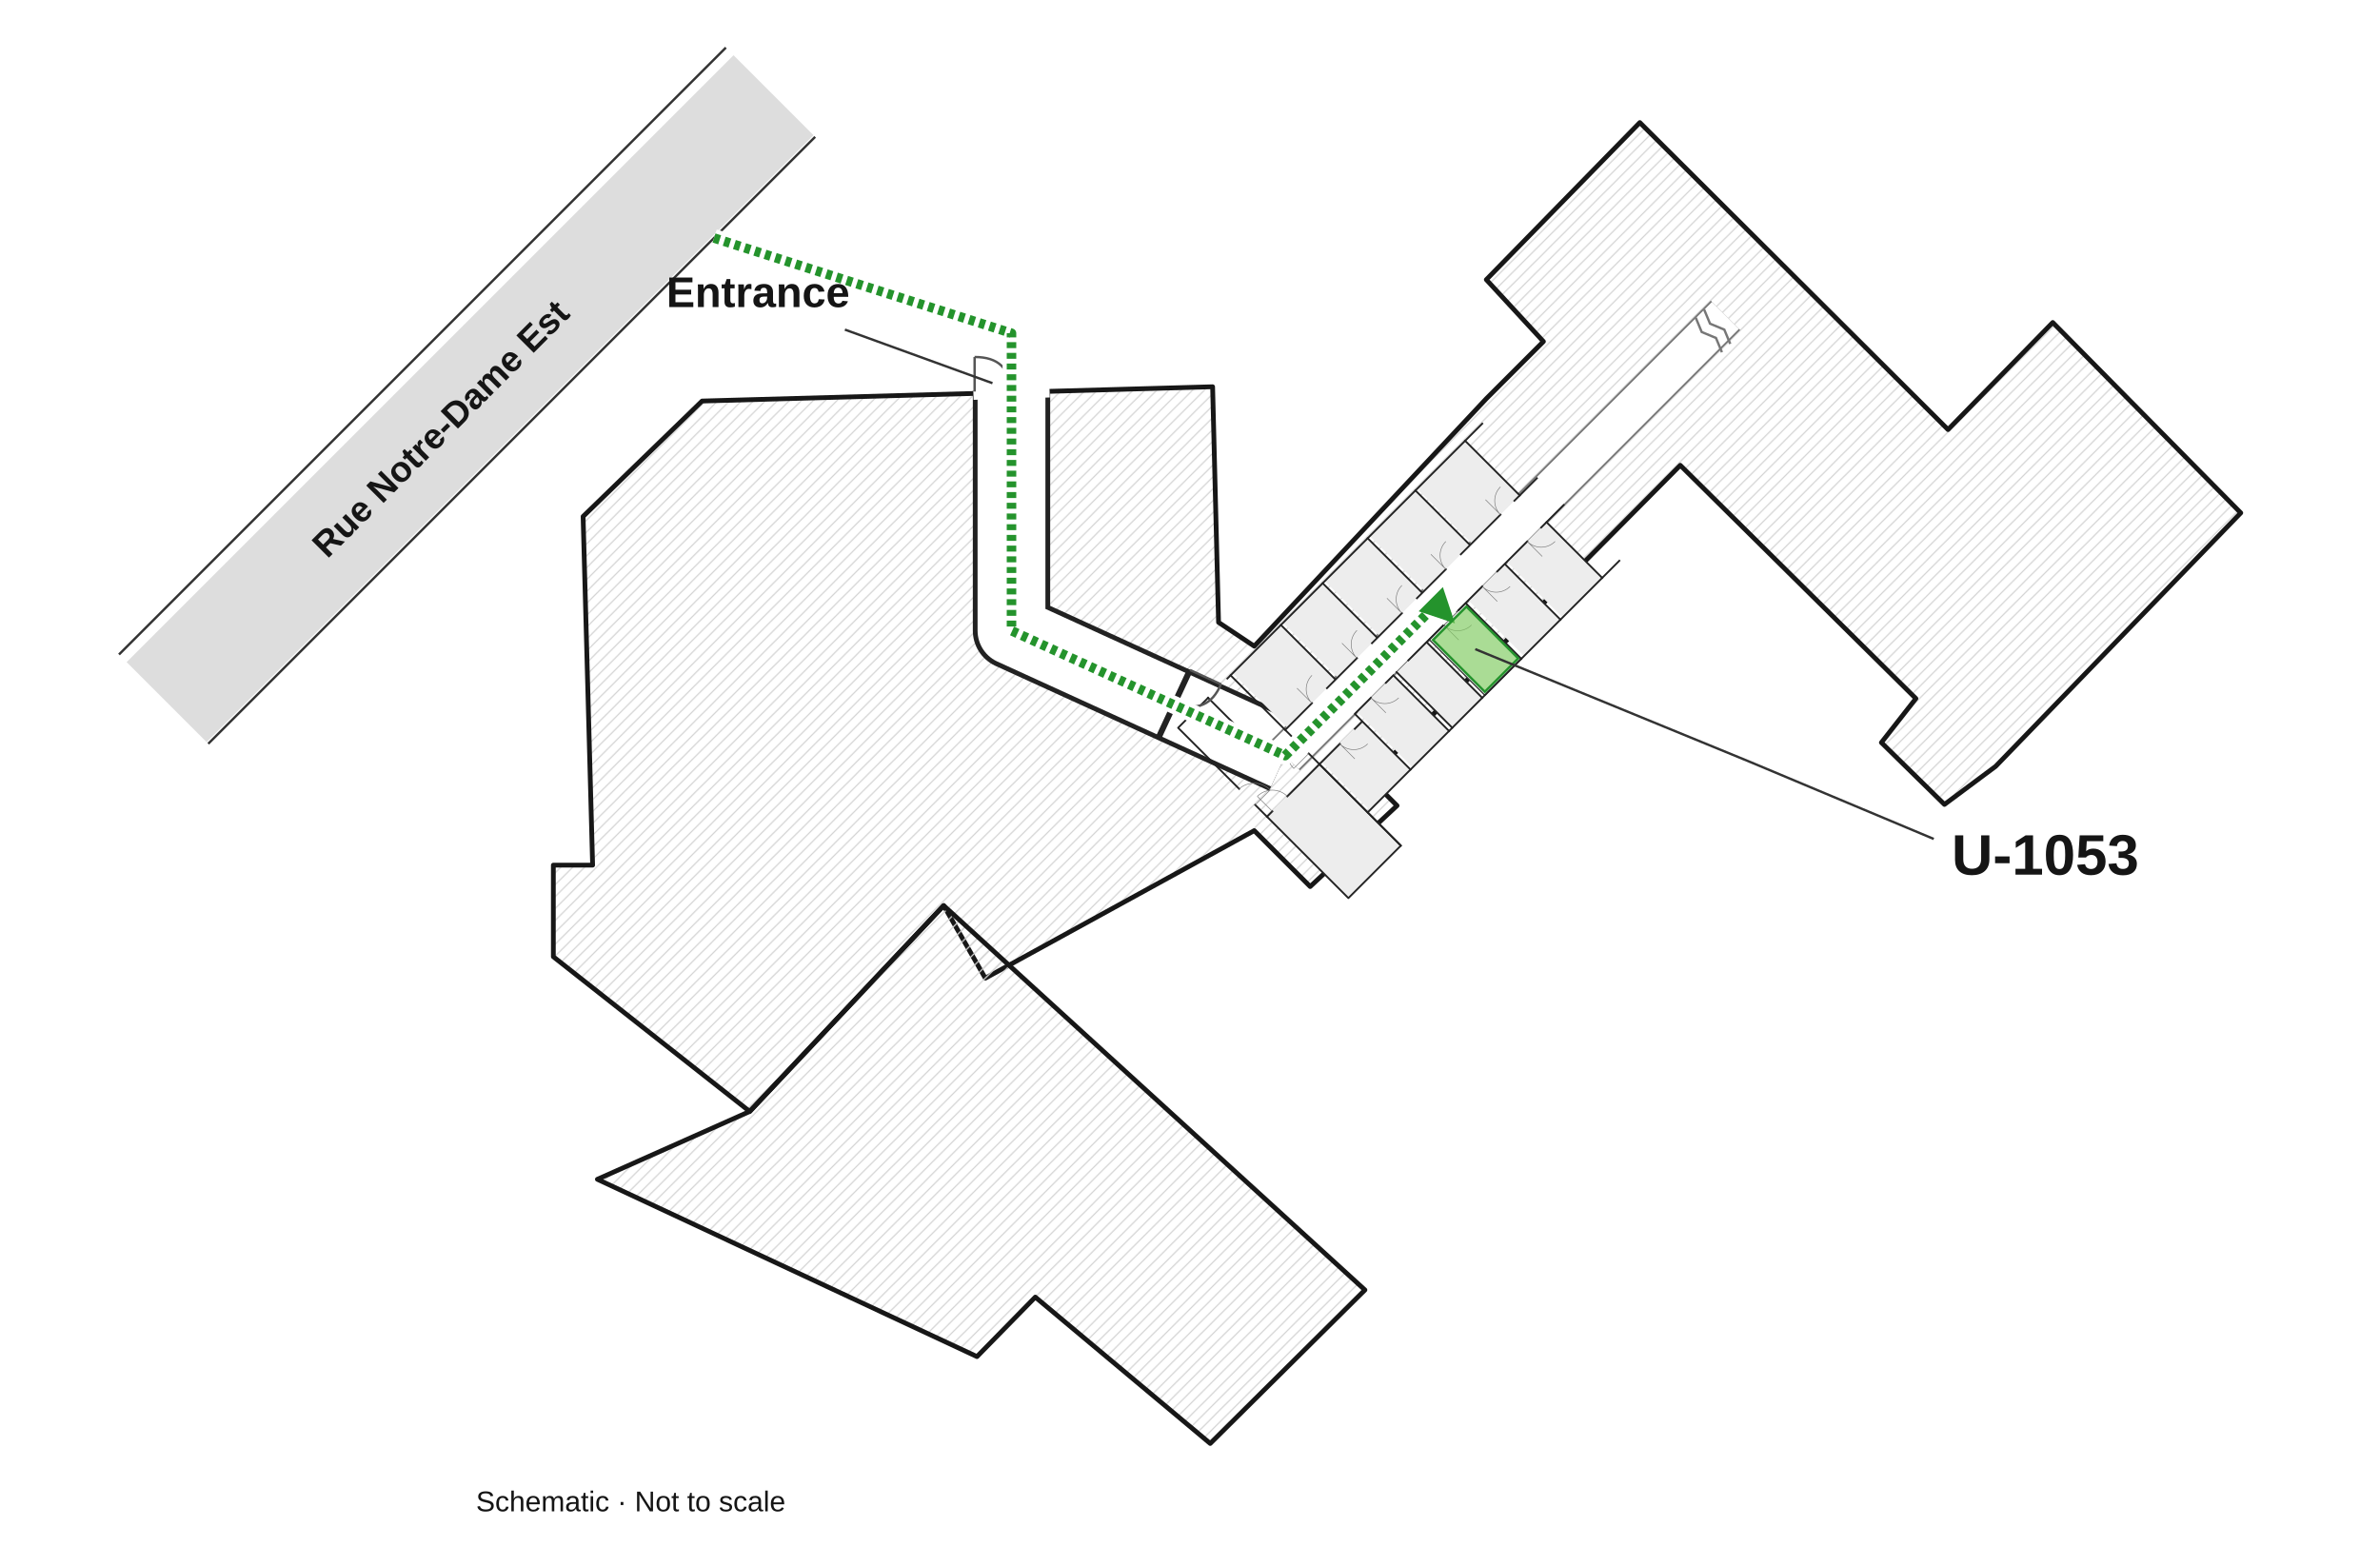
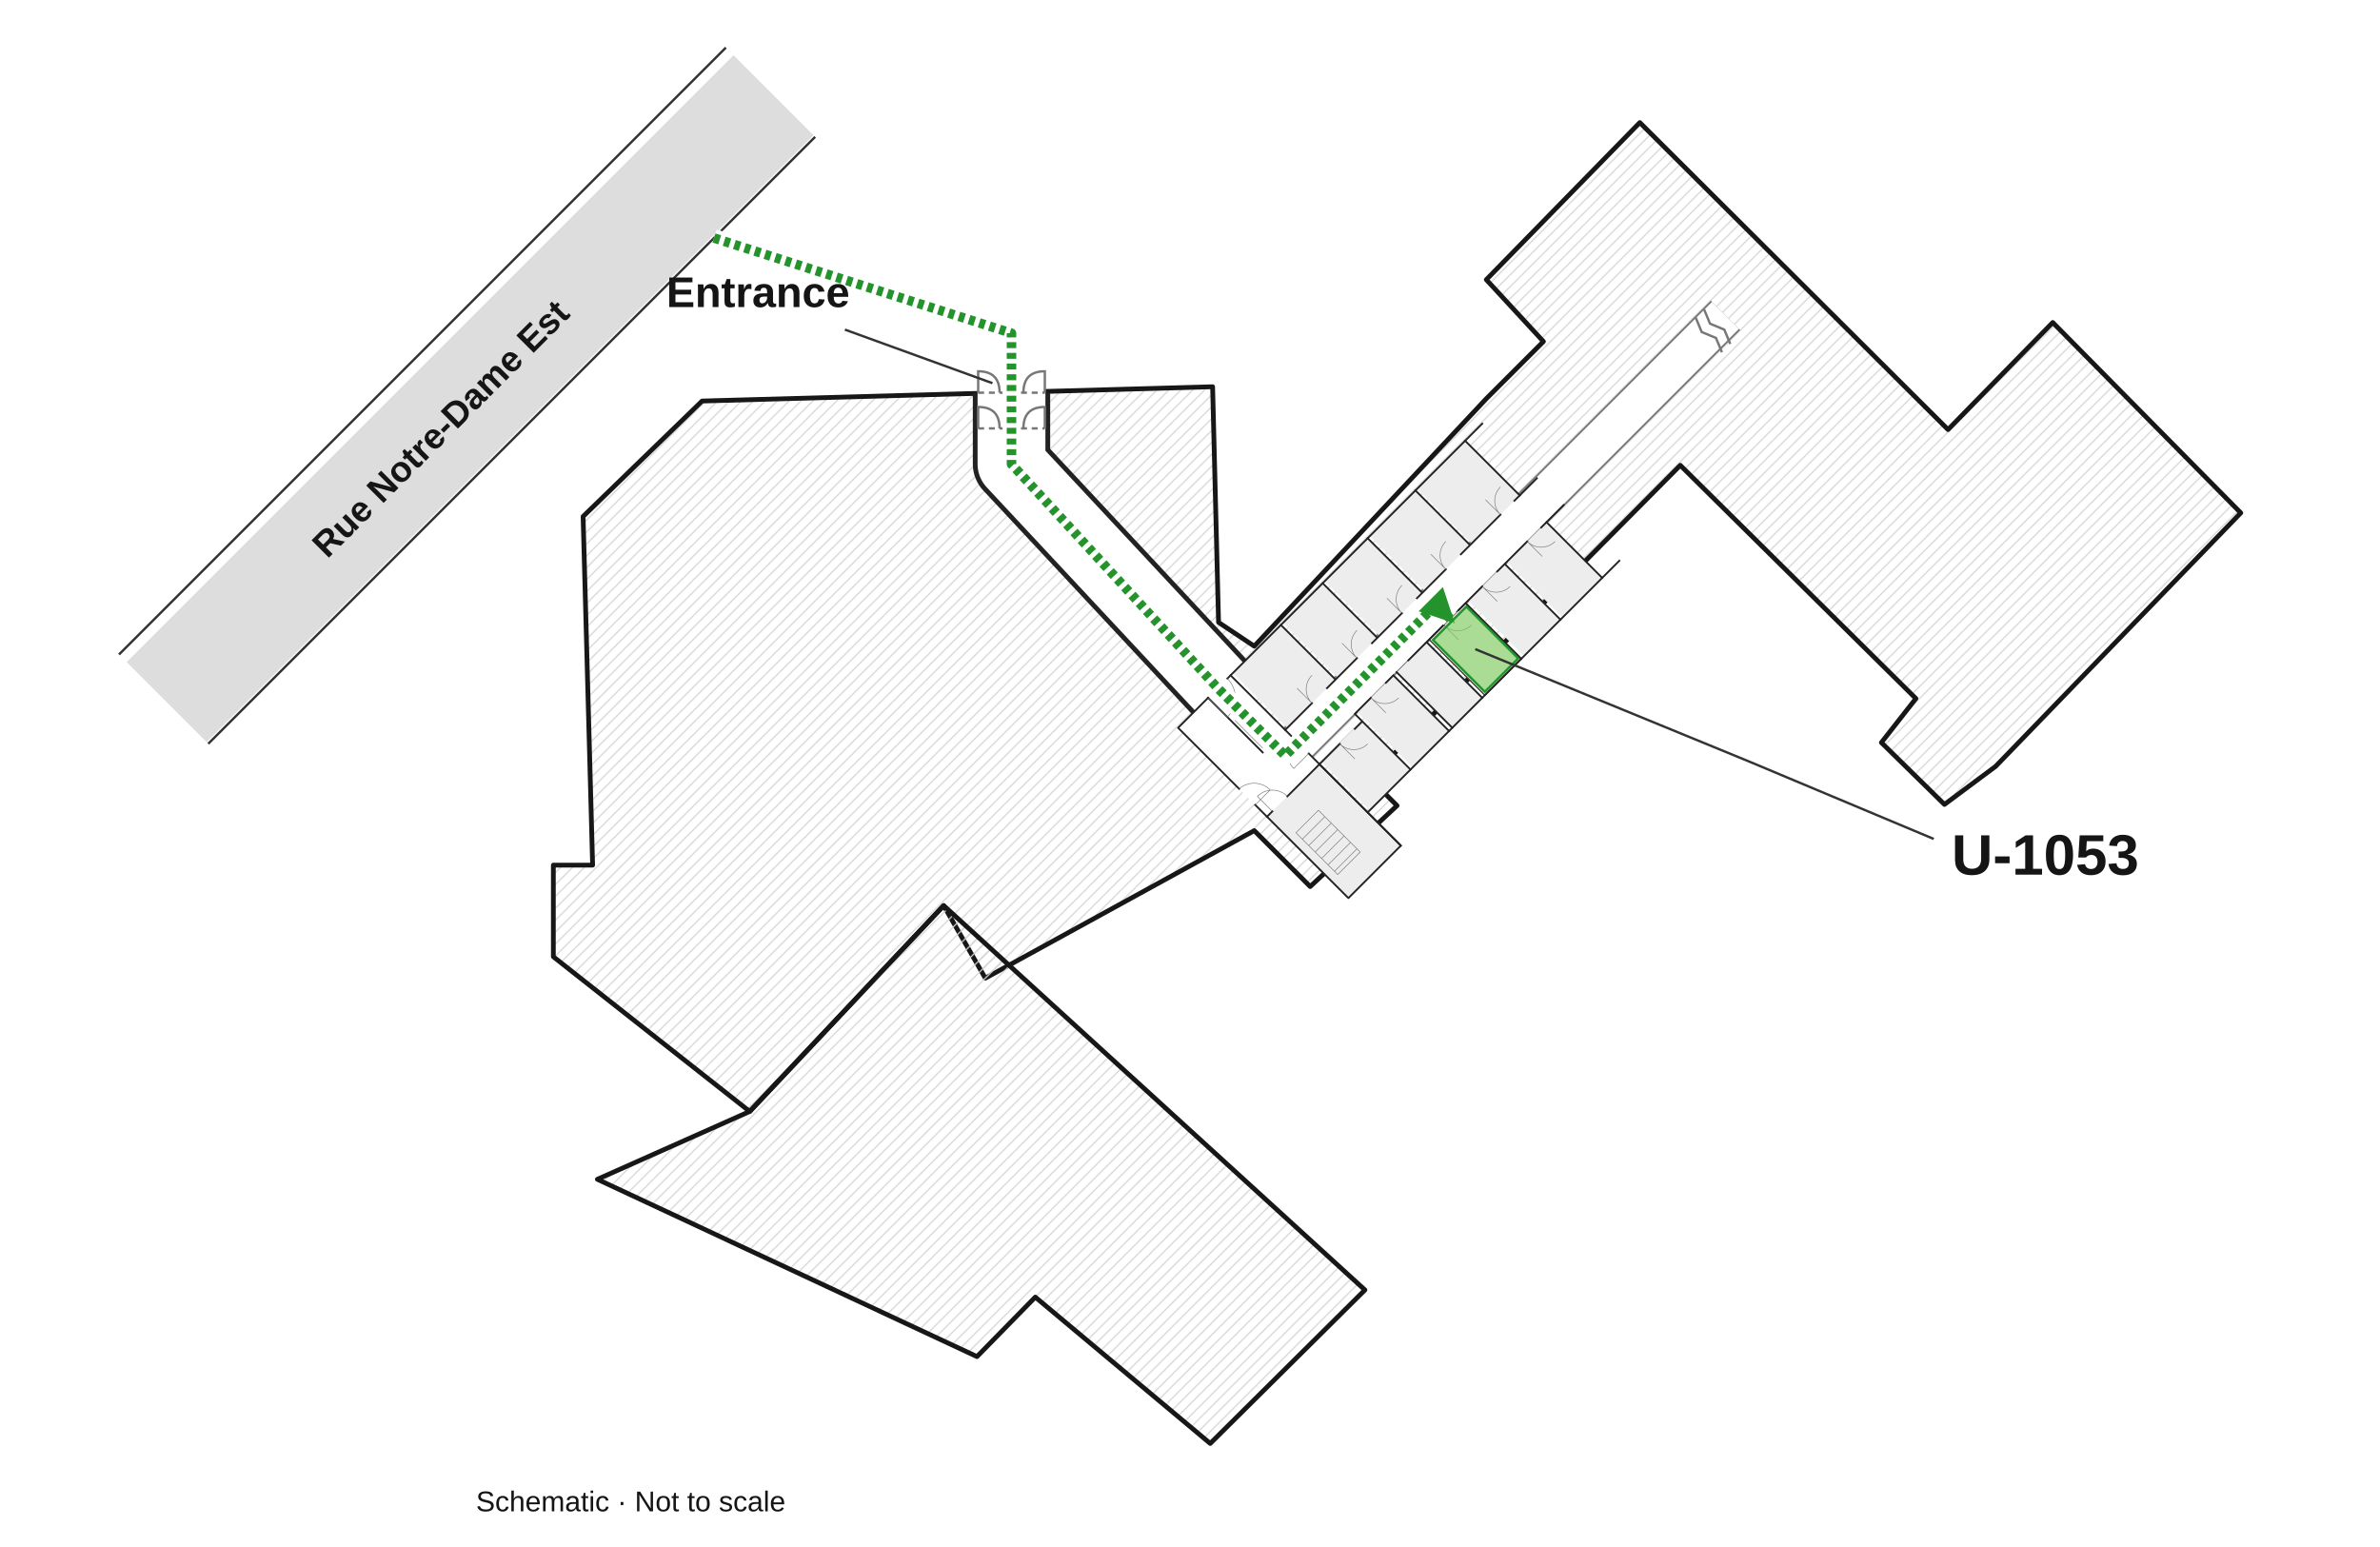
<svg xmlns="http://www.w3.org/2000/svg" width="1600" height="1040" viewBox="250 120 2000 1300" role="img" aria-labelledby="title desc" xml:lang="en">
  <defs>
    <pattern id="hatch" width="10" height="10" patternUnits="userSpaceOnUse">
      <path d="M-2 2L2 -2M0 10L10 0M8 12L12 8" stroke="#d4d4d4" stroke-width="1" />
    </pattern>
    <marker id="arrow" viewBox="0 0 10 10" refX="8" refY="5" markerWidth="3.6" markerHeight="3.6" orient="auto">
      <path d="M0 0L10 5L0 10Z" fill="#24932c" />
    </marker>
  </defs>
  <style>
 text{font-family:Arial,sans-serif;fill:#151515}
 .outline{fill:url(#hatch);stroke:#171717;stroke-width:4;stroke-linejoin:round}
 .leader{fill:none;stroke:#333;stroke-width:2}
 .wall{fill:none;stroke:#222;stroke-width:6;stroke-linecap:square;stroke-linejoin:round}
 .door{fill:none;stroke:#777;stroke-width:2}
 .room{fill:#ededed}
 #office-plan rect{fill:#ededed;stroke:#333}
 .badge{fill:#fff;stroke:#111;stroke-width:2}
 .badge-number{font-size:23px;font-weight:bold;text-anchor:middle;dominant-baseline:central}
</style>
  <rect x="250" y="120" width="2000" height="1300" fill="white" />
  <g id="base-map">
    <g id="street" transform="translate(-200 -70)">
      <path d="M590 780L1100 270" fill="none" stroke="#ddd" stroke-width="95" />
      <path d="M550 740L1060 230M625 815L1135 305" fill="none" stroke="#333" stroke-width="2" />
      <text x="725" y="660" transform="rotate(-45 725 660)" font-size="30" font-weight="bold">Rue Notre-Dame Est</text>
    </g>
    <path class="outline" d="M740 554L840 457L1269 445L1274 643L1304 663L1499 455L1547 407L1499 355L1628 223L1887 481L1975 391L2133 551L1927 764L1884 796L1831 744L1860 707L1662 511L1401 774L1424 797L1351 865L1304 818L1078 942L1043 881L880 1054L715 924L715 847L748 847Z" />
    <path class="outline" d="M1043 881L1397 1204L1267 1333L1120 1210L1071 1260L752 1111L880 1054Z" />
-     <path d="M1100 448V650L1330 755" fill="none" stroke="#222" stroke-width="65" stroke-linejoin="round" />
-     <path d="M1100 448V650L1330 755" fill="none" stroke="white" stroke-width="57" stroke-linejoin="round" />
-     <path d="M1068 451L1132 449" stroke="white" stroke-width="10" />
-     <path d="M1069 449V420M1069 420Q1099 420 1099 449" fill="none" stroke="#555" stroke-width="2" />
+     <g id="entrance-and-approach">
+       <path d="M1100 450V510L1295 719" fill="none" stroke="#222" stroke-width="65" stroke-linejoin="round" />
+       <path d="M1100 450V510L1295 719" fill="none" stroke="white" stroke-width="57" stroke-linejoin="round" />
+       <path d="M1072 451L1128 449" stroke="white" stroke-width="9" />
+       <path class="door" d="M1072 450V432Q1090 432 1090 450 M1128 450V432Q1110 432 1110 450 M1072 480V462Q1090 462 1090 480 M1128 480V462Q1110 462 1110 480" />
+       <path d="M1072 450H1128 M1072 480H1128" stroke="#777" stroke-width="2" stroke-dasharray="5 4" />
+     </g>
    <g id="corridor-continuation">
      <path d="M1330 755L1700 385" fill="none" stroke="#777" stroke-width="35" />
      <path d="M1330 755L1700 385" fill="none" stroke="white" stroke-width="32" />
      <path d="M1675 387L1680 399L1692 404L1697 416 M1682 380L1687 392L1699 397L1704 409" fill="none" stroke="#777" stroke-width="2" />
    </g>
    <g id="office-plan" transform="matrix(.18 .18 -.18 .18 1469.5 417.5)">
+       <path d="M235 1265H650V1510H235Z" fill="white" />
      <path class="room" d="M235 170H490V394H235Z M235 402H490V615H235Z M235 625H490V825H235Z M235 835H490V1020H235Z M235 1030H490V1255H235Z M615 170H875V355H615Z M615 365H875V535H615Z M615 885H875V1055H615Z M650 1065H875V1255H650Z M650 1265H1030V1510H650Z" />
      <rect x="615" y="548" width="260" height="170" fill="#d7f0e9" />
      <rect x="615" y="548" width="260" height="170" fill="none" stroke="#168269" stroke-width="4" />
      <rect x="615" y="730" width="260" height="140" fill="#eef2f5" />
      <path class="wall" d="M235 90V1280 M235 1370V1510H520 M595 1510H1030V1265H875V90 M490 90V195 M615 90V195" />
      <path class="wall" d="M235 170H490 M490 260V402H235 M490 402V445 M490 515V625H235 M490 625V650 M490 720V835H235 M490 835V860 M490 930V1030H235 M490 1030V1070 M490 1140V1265H235" />
      <path class="wall" d="M615 170H875 M615 260V365H875 M615 365V400 M615 470V548H875 M615 548V580 M615 650V730H875 M615 730V815 M615 870H875 M615 885H875 M615 885V920 M615 990V1065H875 M650 1065V1100 M650 1170V1265H875" />
      <path class="door" d="M490 260H420 M490 260A65 65 0 0 1 425 195 M490 515H420 M490 515A65 65 0 0 1 425 450 M490 720H420 M490 720A65 65 0 0 1 425 655 M490 930H420 M490 930A65 65 0 0 1 425 865 M490 1140H420 M490 1140A65 65 0 0 1 425 1075 M615 260H685 M615 260A65 65 0 0 0 680 195 M615 470H685 M615 470A65 65 0 0 0 680 405 M615 650H685 M615 650A65 65 0 0 0 680 585 M615 990H685 M615 990A65 65 0 0 0 680 925 M650 1170H720 M650 1170A65 65 0 0 0 715 1105" />
      <path class="wall" d="M235 1370H490 M490 1265H530 M600 1265H650V1415 M650 1485V1510 M650 1265H1030" />
      <path class="door" d="M600 1265V1335 M600 1335A70 70 0 0 1 530 1265 M595 1510V1440 M595 1440A75 75 0 0 0 520 1510 M650 1485H580 M580 1485A70 70 0 0 1 650 1415" />
+       <path class="door" d="M235 1370H325A90 90 0 0 0 235 1280 M350 1360H480" />
+       <path d="M755 1375H950V1480H755Z M785 1375V1480 M815 1375V1480 M845 1375V1480 M875 1375V1480 M905 1375V1480 M935 1375V1480" class="door" />
    </g>
-     <path d="M1250 683L1224 739" stroke="#222" stroke-width="5" />
-     <path d="M1250 683L1276 695M1276 695Q1265 721 1238 711" fill="none" stroke="#555" stroke-width="2" />
  </g>
  <g id="green-route">
-     <path d="M850 320L1100 400V650L1330 755L1456.9 628.1L1468.6 639.8" fill="none" stroke="white" stroke-width="15" stroke-linejoin="round" />
-     <path d="M850 320L1100 400V650L1330 755L1456.9 628.1L1468.6 639.8" fill="none" stroke="#24932c" stroke-width="8" stroke-linejoin="round" stroke-dasharray="5 4" marker-end="url(#arrow)" />
+     <path d="M850 320L1100 400V510L1273.3 698.3L1330 755L1456.9 628.1L1468.6 639.8" fill="none" stroke="white" stroke-width="15" stroke-linejoin="round" />
+     <path d="M850 320L1100 400V510L1273.3 698.3L1330 755L1456.9 628.1L1468.6 639.8" fill="none" stroke="#24932c" stroke-width="8" stroke-linejoin="round" stroke-dasharray="5 4" marker-end="url(#arrow)" />
    <g transform="matrix(.18 .18 -.18 .18 1469.5 417.5)">
      <rect x="625" y="554" width="242" height="156" fill="#7dd05a" fill-opacity=".6" stroke="#24932c" stroke-width="8" />
    </g>
  </g>
  <g id="labels">
    <path class="leader" d="M960 397L1084 442" />
    <text x="810" y="378" font-size="36" font-weight="bold">Entrance</text>
    <path class="leader" d="M1489.7 665.5L1720 760L1875 825" />
    <text x="1890" y="855" font-size="48" font-weight="bold">U-1053</text>
    <text x="650" y="1390" font-size="24" fill="#555">Schematic · Not to scale</text>
  </g>
</svg>
